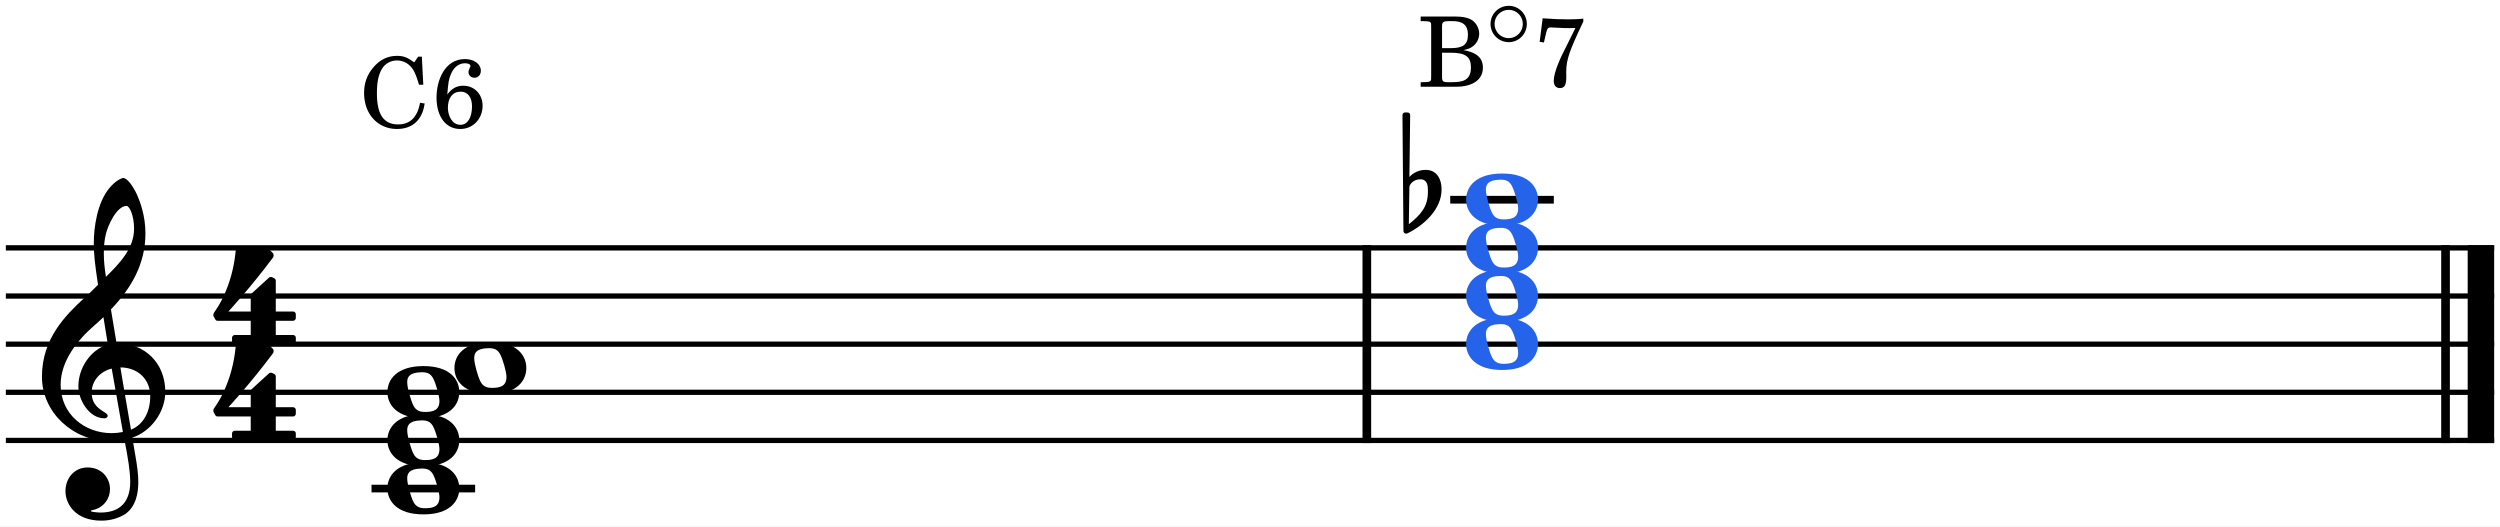
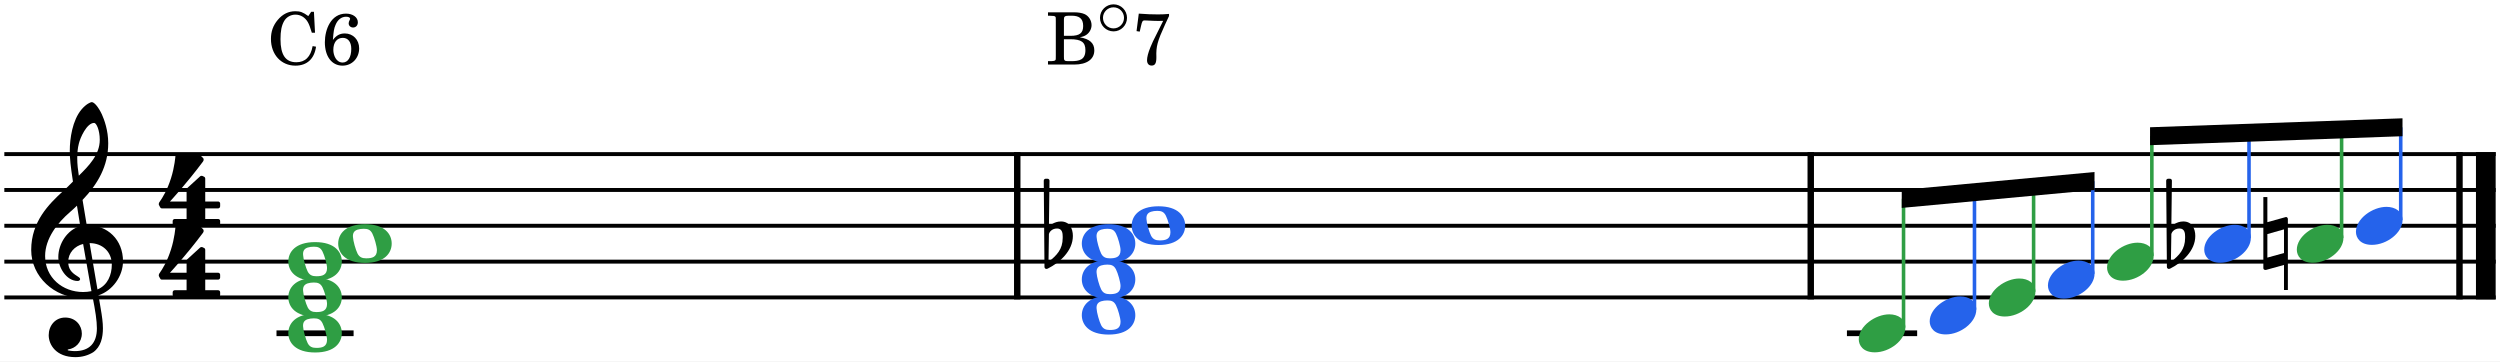
- <svg xmlns="http://www.w3.org/2000/svg" width="90.882mm" height="19.135mm" viewBox="0 0 4293.64 904.031" version="1.2" baseProfile="full">
-   <path class="" fill="#ffffff" fill-rule="evenodd" d="M0,0 L4293.64,0 L4293.64,904.031 L0,904.031 L0,0 " />
-   <polyline class="StaffLines" fill="none" stroke="#000000" stroke-width="9.09" stroke-linejoin="bevel" points="10,425.72 4283.64,425.72" />
-   <polyline class="StaffLines" fill="none" stroke="#000000" stroke-width="9.09" stroke-linejoin="bevel" points="10,508.398 4283.64,508.398" />
-   <polyline class="StaffLines" fill="none" stroke="#000000" stroke-width="9.09" stroke-linejoin="bevel" points="10,591.075 4283.64,591.075" />
-   <polyline class="StaffLines" fill="none" stroke="#000000" stroke-width="9.09" stroke-linejoin="bevel" points="10,673.752 4283.64,673.752" />
-   <polyline class="StaffLines" fill="none" stroke="#000000" stroke-width="9.09" stroke-linejoin="bevel" points="10,756.429 4283.64,756.429" />
-   <polyline class="BarLine" fill="none" stroke="#000000" stroke-width="14.88" stroke-linejoin="bevel" points="2347.49,421.173 2347.49,760.976" />
-   <polyline class="BarLine" fill="none" stroke="#000000" stroke-width="14.88" stroke-linejoin="bevel" points="4200.13,421.173 4200.13,760.976" />
-   <polyline class="BarLine" fill="none" stroke="#000000" stroke-width="45.47" stroke-linejoin="bevel" points="4260.9,421.173 4260.9,760.976" />
-   <path class="Accidental" d="M2452.37,329.803 C2452.37,355.952 2438.8,369.854 2419.6,385.08 L2420.59,320.535 C2421.25,317.556 2426.22,307.957 2439.46,307.957 C2451.37,307.957 2452.37,319.211 2452.37,326.162 L2452.37,329.803 M2448.39,291.738 C2431.84,291.738 2422.25,301.999 2420.59,303.985 L2421.91,197.734 C2421.91,195.086 2419.93,193.1 2417.28,193.1 L2413.31,193.1 C2410.66,193.1 2408.67,195.086 2408.67,197.734 L2410.33,396.665 C2410.33,399.313 2412.32,401.299 2414.96,401.299 C2415.63,401.299 2416.95,400.968 2417.61,400.637 C2446.08,386.404 2475.87,359.262 2475.87,325.169 C2475.87,307.957 2467.92,291.738 2448.39,291.738" />
-   <polyline class="LedgerLine" fill="none" stroke="#000000" stroke-width="13.23" stroke-linejoin="bevel" points="638.059,839.106 815.996,839.106" />
-   <polyline class="LedgerLine" fill="none" stroke="#000000" stroke-width="13.23" stroke-linejoin="bevel" points="2490.7,343.043 2668.63,343.043" />
-   <path class="Note" d="M729.887,872.868 C720.619,872.868 714.33,870.22 710.027,861.945 C705.724,853.67 699.766,832.486 699.435,823.549 C698.773,814.612 702.083,809.316 710.027,806.668 C713.999,805.344 719.295,804.682 724.26,804.682 C733.528,804.682 739.486,806.668 744.12,815.605 C748.754,824.542 754.712,845.726 754.712,854.001 C754.712,870.22 743.458,872.868 729.887,872.868 M727.239,794.09 C681.561,794.09 665.342,817.26 665.342,838.775 C665.342,860.29 681.561,883.46 727.239,883.46 C772.917,883.46 788.805,860.29 788.805,838.775 C788.805,817.26 772.917,794.09 727.239,794.09" />
-   <path class="Note" d="M729.887,790.191 C720.619,790.191 714.33,787.543 710.027,779.268 C705.724,770.993 699.766,749.809 699.435,740.872 C698.773,731.935 702.083,726.639 710.027,723.991 C713.999,722.667 719.295,722.005 724.26,722.005 C733.528,722.005 739.486,723.991 744.12,732.928 C748.754,741.865 754.712,763.049 754.712,771.324 C754.712,787.543 743.458,790.191 729.887,790.191 M727.239,711.413 C681.561,711.413 665.342,734.583 665.342,756.098 C665.342,777.613 681.561,800.783 727.239,800.783 C772.917,800.783 788.805,777.613 788.805,756.098 C788.805,734.583 772.917,711.413 727.239,711.413" />
-   <path class="Note" d="M729.887,707.514 C720.619,707.514 714.33,704.866 710.027,696.591 C705.724,688.316 699.766,667.132 699.435,658.195 C698.773,649.258 702.083,643.962 710.027,641.314 C713.999,639.99 719.295,639.328 724.26,639.328 C733.528,639.328 739.486,641.314 744.12,650.251 C748.754,659.188 754.712,680.372 754.712,688.647 C754.712,704.866 743.458,707.514 729.887,707.514 M727.239,628.736 C681.561,628.736 665.342,651.906 665.342,673.421 C665.342,694.936 681.561,718.106 727.239,718.106 C772.917,718.106 788.805,694.936 788.805,673.421 C788.805,651.906 772.917,628.736 727.239,628.736" />
-   <path class="Note" d="M844.989,666.175 C835.721,666.175 829.432,663.527 825.129,655.252 C820.826,646.977 814.868,625.793 814.537,616.856 C813.875,607.919 817.185,602.623 825.129,599.975 C829.101,598.651 834.397,597.989 839.362,597.989 C848.63,597.989 854.588,599.975 859.222,608.912 C863.856,617.849 869.814,639.033 869.814,647.308 C869.814,663.527 858.56,666.175 844.989,666.175 M842.341,587.397 C796.663,587.397 780.444,610.567 780.444,632.082 C780.444,653.597 796.663,676.767 842.341,676.767 C888.019,676.767 903.907,653.597 903.907,632.082 C903.907,610.567 888.019,587.397 842.341,587.397" />
-   <path class="Note" fill="#2563eb" d="M2582.53,624.837 C2573.26,624.837 2566.97,622.189 2562.67,613.914 C2558.36,605.639 2552.41,584.455 2552.07,575.518 C2551.41,566.581 2554.72,561.285 2562.67,558.637 C2566.64,557.313 2571.93,556.651 2576.9,556.651 C2586.17,556.651 2592.13,558.637 2596.76,567.574 C2601.39,576.511 2607.35,597.695 2607.35,605.97 C2607.35,622.189 2596.1,624.837 2582.53,624.837 M2579.88,546.059 C2534.2,546.059 2517.98,569.229 2517.98,590.744 C2517.98,612.259 2534.2,635.429 2579.88,635.429 C2625.56,635.429 2641.44,612.259 2641.44,590.744 C2641.44,569.229 2625.56,546.059 2579.88,546.059" />
-   <path class="Note" fill="#2563eb" d="M2582.53,542.16 C2573.26,542.16 2566.97,539.512 2562.67,531.237 C2558.36,522.962 2552.41,501.778 2552.07,492.841 C2551.41,483.904 2554.72,478.608 2562.67,475.96 C2566.64,474.636 2571.93,473.974 2576.9,473.974 C2586.17,473.974 2592.13,475.96 2596.76,484.897 C2601.39,493.834 2607.35,515.018 2607.35,523.293 C2607.35,539.512 2596.1,542.16 2582.53,542.16 M2579.88,463.382 C2534.2,463.382 2517.98,486.552 2517.98,508.067 C2517.98,529.582 2534.2,552.752 2579.88,552.752 C2625.56,552.752 2641.44,529.582 2641.44,508.067 C2641.44,486.552 2625.56,463.382 2579.88,463.382" />
-   <path class="Note" fill="#2563eb" d="M2582.53,459.482 C2573.26,459.482 2566.97,456.834 2562.67,448.559 C2558.36,440.284 2552.41,419.1 2552.07,410.163 C2551.41,401.226 2554.72,395.93 2562.67,393.282 C2566.64,391.958 2571.93,391.296 2576.9,391.296 C2586.17,391.296 2592.13,393.282 2596.76,402.219 C2601.39,411.156 2607.35,432.34 2607.35,440.615 C2607.35,456.834 2596.1,459.482 2582.53,459.482 M2579.88,380.704 C2534.2,380.704 2517.98,403.874 2517.98,425.389 C2517.98,446.904 2534.2,470.074 2579.88,470.074 C2625.56,470.074 2641.44,446.904 2641.44,425.389 C2641.44,403.874 2625.56,380.704 2579.88,380.704" />
-   <path class="Note" fill="#2563eb" d="M2582.53,376.805 C2573.26,376.805 2566.97,374.157 2562.67,365.882 C2558.36,357.607 2552.41,336.423 2552.07,327.486 C2551.41,318.549 2554.72,313.253 2562.67,310.605 C2566.64,309.281 2571.93,308.619 2576.9,308.619 C2586.17,308.619 2592.13,310.605 2596.76,319.542 C2601.39,328.479 2607.35,349.663 2607.35,357.938 C2607.35,374.157 2596.1,376.805 2582.53,376.805 M2579.88,298.027 C2534.2,298.027 2517.98,321.197 2517.98,342.712 C2517.98,364.227 2534.2,387.397 2579.88,387.397 C2625.56,387.397 2641.44,364.227 2641.44,342.712 C2641.44,321.197 2625.56,298.027 2579.88,298.027" />
-   <path class="Clef" d="M211.028,741.938 C204.408,743.262 198.119,743.924 191.83,743.924 C144.497,743.924 104.115,710.824 104.115,660.843 C104.115,620.461 132.581,584.382 161.709,559.226 C167.336,554.261 172.632,549.627 177.597,544.662 C180.576,562.536 182.893,578.093 185.21,591.664 C155.089,600.601 134.567,632.377 134.567,663.491 C134.567,686.661 152.772,718.437 179.252,718.437 C181.9,718.437 184.879,717.113 184.879,714.134 C184.879,711.155 181.569,709.5 177.597,706.852 C164.688,698.908 157.406,690.302 157.406,674.083 C157.406,653.892 172.301,637.673 191.83,633.039 L211.028,741.938 M181.9,401.67 C184.879,388.43 200.105,353.675 217.317,353.675 C222.282,353.675 230.226,369.894 230.226,392.733 C230.226,427.157 204.739,452.975 181.9,475.483 C179.914,462.243 178.259,449.334 178.259,435.432 C178.259,423.185 179.252,411.931 181.9,401.67 M258.03,680.703 C258.03,704.204 248.431,728.367 224.93,737.966 C217.979,698.246 209.042,645.617 206.725,631.053 C236.515,631.053 258.03,651.244 258.03,680.703 M112.39,843.555 C112.39,865.401 129.271,894.198 173.956,894.198 C189.513,894.198 203.084,890.226 215,882.944 C232.874,870.366 237.508,848.52 237.508,827.667 C237.508,814.758 235.522,799.863 232.212,780.996 C231.219,774.376 229.233,764.446 227.247,751.537 C259.685,740.945 283.848,707.183 283.848,673.09 C283.848,623.109 248.431,589.347 200.105,589.347 C196.795,569.487 193.485,549.958 190.506,531.422 C225.592,494.681 249.755,453.306 249.755,400.677 C249.755,370.556 240.487,346.062 235.191,334.146 C227.247,317.265 217.648,305.68 211.69,305.68 C209.373,305.68 199.112,309.652 188.189,322.561 C167.005,347.717 161.047,390.085 161.047,417.889 C161.047,435.763 162.702,451.982 168.329,489.054 C167.998,489.385 150.786,506.928 143.835,512.555 C113.714,540.69 72.008,580.741 72.008,646.941 C72.008,708.838 125.961,757.495 187.527,757.495 C197.126,757.495 206.063,756.502 213.676,755.178 C219.965,786.954 223.606,810.124 223.606,827.667 C223.606,862.091 206.063,880.296 172.632,880.296 C164.688,880.296 157.737,878.641 157.075,878.641 C156.744,878.31 156.082,877.979 156.082,877.648 C156.082,876.986 156.744,876.655 157.737,876.324 C173.294,874.007 188.851,860.767 188.851,839.583 C188.851,821.709 175.28,802.842 150.455,802.842 C127.285,802.842 112.39,821.709 112.39,843.555" />
-   <path class="TimeSig" d="M430.583,550.92 L430.583,575.414 L403.11,575.414 C400.793,575.414 398.476,577.4 398.476,580.048 L398.476,586.337 C398.476,588.985 400.793,590.971 403.11,590.971 L503.403,590.971 C506.051,590.971 508.037,588.985 508.037,586.337 L508.037,580.048 C508.037,577.4 506.051,575.414 503.403,575.414 L473.613,575.414 L473.613,550.92 L503.403,550.92 C506.051,550.92 508.037,548.603 508.037,545.955 L508.037,539.666 C508.037,537.349 506.051,535.032 503.403,535.032 L473.613,535.032 L473.613,482.403 C473.613,480.417 472.62,478.762 471.296,478.1 L467.324,476.114 C466.662,475.783 466.331,475.783 465.669,475.783 C464.345,475.783 463.021,475.783 462.028,476.776 L431.907,504.249 C430.914,505.242 430.583,506.566 430.583,507.89 L430.583,535.032 L392.187,535.032 C392.187,535.032 429.259,495.312 468.317,443.014 C469.641,441.359 469.972,439.704 469.972,438.38 C469.972,436.725 469.31,435.401 468.979,435.07 L461.697,427.788 C460.704,427.126 459.711,426.464 458.387,426.464 C456.401,426.464 411.716,426.464 409.068,426.464 C406.751,426.464 405.096,428.45 404.765,430.436 C404.765,430.436 403.11,454.93 394.504,481.741 C385.898,508.552 375.968,525.102 367.362,537.349 C367.362,537.349 366.369,539.004 366.369,540.99 C366.369,541.652 366.369,542.314 366.7,542.976 C367.693,545.293 370.01,548.934 370.01,548.934 C370.01,548.934 370.672,550.92 373.651,550.92 L430.583,550.92 " />
-   <path class="TimeSig" d="M430.583,715.303 L430.583,739.797 L403.11,739.797 C400.793,739.797 398.476,741.783 398.476,744.431 L398.476,750.72 C398.476,753.368 400.793,755.354 403.11,755.354 L503.403,755.354 C506.051,755.354 508.037,753.368 508.037,750.72 L508.037,744.431 C508.037,741.783 506.051,739.797 503.403,739.797 L473.613,739.797 L473.613,715.303 L503.403,715.303 C506.051,715.303 508.037,712.986 508.037,710.338 L508.037,704.049 C508.037,701.732 506.051,699.415 503.403,699.415 L473.613,699.415 L473.613,646.786 C473.613,644.8 472.62,643.145 471.296,642.483 L467.324,640.497 C466.662,640.166 466.331,640.166 465.669,640.166 C464.345,640.166 463.021,640.166 462.028,641.159 L431.907,668.632 C430.914,669.625 430.583,670.949 430.583,672.273 L430.583,699.415 L392.187,699.415 C392.187,699.415 429.259,659.695 468.317,607.397 C469.641,605.742 469.972,604.087 469.972,602.763 C469.972,601.108 469.31,599.784 468.979,599.453 L461.697,592.171 C460.704,591.509 459.711,590.847 458.387,590.847 C456.401,590.847 411.716,590.847 409.068,590.847 C406.751,590.847 405.096,592.833 404.765,594.819 C404.765,594.819 403.11,619.313 394.504,646.124 C385.898,672.935 375.968,689.485 367.362,701.732 C367.362,701.732 366.369,703.387 366.369,705.373 C366.369,706.035 366.369,706.697 366.7,707.359 C367.693,709.676 370.01,713.317 370.01,713.317 C370.01,713.317 370.672,715.303 373.651,715.303 L430.583,715.303 " />
-   <path class="Harmony" d="M724.459,97.285 L718.113,97.285 L711.433,107.138 C699.242,98.287 693.063,95.949 681.54,95.949 C665.675,95.949 652.148,102.629 640.959,115.989 C630.271,128.681 625.261,142.709 625.261,159.91 C625.261,195.982 648.808,221.533 681.707,221.533 C708.427,221.533 725.461,205.835 729.302,177.779 L721.453,176.443 C716.944,201.326 704.252,213.684 683.711,213.684 C658.995,213.684 647.305,196.65 647.305,160.578 C647.305,141.54 649.81,129.015 655.488,118.995 C660.665,109.643 670.852,103.798 681.707,103.798 C693.397,103.798 703.751,109.977 710.097,120.665 C713.27,126.176 715.608,132.355 719.616,145.548 L726.964,145.548 L724.459,97.285 " />
-   <path class="Harmony" d="M768.203,162.248 C769.873,141.373 770.708,135.862 774.382,127.345 C779.225,115.488 788.076,108.641 798.597,108.641 C804.442,108.641 807.949,110.478 807.949,113.484 C807.949,114.152 807.782,114.653 807.114,115.822 C805.444,118.995 804.609,121.5 804.609,123.838 C804.609,129.349 808.951,133.524 814.796,133.524 C821.309,133.524 825.818,128.514 825.818,121.5 C825.818,109.977 814.295,101.46 798.43,101.46 C763.694,101.46 749.666,138.033 749.666,167.592 C749.666,200.324 765.698,221.533 790.414,221.533 C812.792,221.533 828.824,203.664 828.824,181.62 C828.824,161.914 814.796,147.218 795.758,147.218 C784.402,147.218 776.052,151.727 768.203,162.248 M791.082,157.405 C803.273,157.405 810.621,166.924 810.621,182.789 C810.621,202.161 802.939,214.352 790.748,214.352 C775.885,214.352 769.205,197.819 769.205,185.127 C769.205,167.926 777.555,157.405 791.082,157.405" />
-   <path class="Harmony" d="M2439.94,28.41 L2439.94,36.259 L2442.95,36.259 C2452.47,36.426 2455.64,36.927 2456.98,38.597 C2457.98,40.1 2457.98,40.434 2457.98,48.951 L2457.98,128.443 C2457.98,136.96 2457.98,137.294 2456.98,138.797 C2455.64,140.467 2452.47,141.135 2442.95,141.135 L2439.94,141.135 L2439.94,148.984 L2500.56,148.984 C2529.45,148.984 2546.82,136.793 2546.82,116.252 C2546.82,99.552 2536.3,90.033 2513.42,86.025 C2521.44,84.355 2525.11,82.852 2529.45,79.679 C2536.3,74.502 2540.48,66.319 2540.48,57.969 C2540.48,47.114 2533.8,36.593 2524.11,32.418 C2518.1,29.746 2509.75,28.41 2499.9,28.41 L2439.94,28.41 M2476.68,82.685 L2476.68,44.609 C2476.68,38.096 2478.85,36.426 2487.7,36.259 L2494.38,36.259 C2510.75,36.259 2521.1,41.603 2521.1,59.806 C2521.1,76.339 2513.09,82.685 2491.55,82.685 L2476.68,82.685 M2476.68,90.534 L2491.38,90.534 C2516.93,90.534 2526.28,97.381 2526.28,115.751 C2526.28,138.129 2512.25,141.135 2493.38,141.135 L2486.37,141.135 C2478.02,141.135 2476.35,139.465 2476.68,130.614 L2476.68,90.534 " />
-   <path class="Harmony" d="M2591.23,10.001 C2573.88,10.001 2559.94,23.862 2559.94,41.126 C2559.94,58.39 2573.88,72.417 2591.23,72.417 C2608.41,72.417 2622.27,58.39 2622.27,41.126 C2622.27,23.862 2608.41,10.001 2591.23,10.001 M2591.15,65.528 C2577.7,65.528 2566.83,54.572 2566.83,41.126 C2566.83,27.68 2577.7,16.89 2591.15,16.89 C2604.59,16.89 2615.38,27.68 2615.38,41.126 C2615.38,54.572 2604.59,65.528 2591.15,65.528" />
-   <path class="Harmony" d="M2644.29,71.83 L2651.63,72.999 L2654.64,59.806 C2657.14,48.784 2658.31,47.114 2663.16,47.114 C2663.99,47.114 2665.33,47.114 2666.83,47.281 C2687.37,48.283 2687.37,48.283 2695.05,48.283 C2697.22,48.283 2701.07,48.283 2705.74,48.116 L2694.39,70.995 C2682.03,95.544 2680.52,98.55 2676.35,108.904 C2671.17,121.429 2668.5,131.95 2668.5,138.964 C2668.5,146.646 2672.51,151.322 2679.02,151.322 C2687.04,151.322 2690.21,145.978 2690.04,131.449 C2689.21,107.401 2692.21,95.711 2710.08,56.633 C2713.09,50.12 2716.26,43.44 2719.27,36.927 L2719.27,32.084 C2709.25,32.919 2703.9,33.253 2693.55,33.253 C2679.02,33.253 2667.5,32.752 2649.46,31.416 L2644.29,71.83 " />
+ <svg xmlns="http://www.w3.org/2000/svg" width="122.115mm" height="17.653mm" viewBox="0 0 5769.22 833.988" version="1.2" baseProfile="full">
+   <path class="" fill="#ffffff" fill-rule="evenodd" d="M0,0 L5769.22,0 L5769.22,833.988 L0,833.988 L0,0 " />
+   <polyline class="StaffLines" fill="none" stroke="#000000" stroke-width="9.09" stroke-linejoin="bevel" points="10,355.677 5759.22,355.677" />
+   <polyline class="StaffLines" fill="none" stroke="#000000" stroke-width="9.09" stroke-linejoin="bevel" points="10,438.354 5759.22,438.354" />
+   <polyline class="StaffLines" fill="none" stroke="#000000" stroke-width="9.09" stroke-linejoin="bevel" points="10,521.032 5759.22,521.032" />
+   <polyline class="StaffLines" fill="none" stroke="#000000" stroke-width="9.09" stroke-linejoin="bevel" points="10,603.709 5759.22,603.709" />
+   <polyline class="StaffLines" fill="none" stroke="#000000" stroke-width="9.09" stroke-linejoin="bevel" points="10,686.386 5759.22,686.386" />
+   <polyline class="BarLine" fill="none" stroke="#000000" stroke-width="14.88" stroke-linejoin="bevel" points="2347.49,351.13 2347.49,690.933" />
+   <polyline class="BarLine" fill="none" stroke="#000000" stroke-width="14.88" stroke-linejoin="bevel" points="5675.71,351.13 5675.71,690.933" />
+   <polyline class="BarLine" fill="none" stroke="#000000" stroke-width="45.47" stroke-linejoin="bevel" points="5736.48,351.13 5736.48,690.933" />
+   <polyline class="BarLine" fill="none" stroke="#000000" stroke-width="14.88" stroke-linejoin="bevel" points="4178.64,351.13 4178.64,690.933" />
+   <path class="Accidental" d="M5232.37,594.477 L5232.37,540.193 L5270.77,529.27 L5270.77,583.885 L5232.37,594.477 M5278.05,501.797 C5277.39,501.135 5276.39,500.804 5275.4,500.804 C5275.07,500.804 5274.41,501.135 5274.08,501.135 L5232.37,512.72 L5232.37,454.795 L5223.1,454.795 L5223.1,618.64 C5223.1,621.288 5225.09,622.943 5227.74,622.943 L5229.06,622.943 L5270.77,611.358 L5270.77,669.283 L5279.7,669.283 L5279.7,505.438 C5279.7,504.114 5279.04,502.459 5278.05,501.797" />
+   <path class="Accidental" d="M5042.55,549.13 C5042.55,575.279 5028.98,589.181 5009.78,604.407 L5010.78,539.862 C5011.44,536.883 5016.4,527.284 5029.64,527.284 C5041.56,527.284 5042.55,538.538 5042.55,545.489 L5042.55,549.13 M5038.58,511.065 C5022.03,511.065 5012.43,521.326 5010.78,523.312 L5012.1,417.061 C5012.1,414.413 5010.11,412.427 5007.47,412.427 L5003.49,412.427 C5000.85,412.427 4998.86,414.413 4998.86,417.061 L5000.52,615.992 C5000.52,618.64 5002.5,620.626 5005.15,620.626 C5005.81,620.626 5007.14,620.295 5007.8,619.964 C5036.26,605.731 5066.05,578.589 5066.05,544.496 C5066.05,527.284 5058.11,511.065 5038.58,511.065" />
+   <path class="Accidental" d="M2452.37,549.13 C2452.37,575.279 2438.8,589.181 2419.6,604.407 L2420.59,539.862 C2421.25,536.883 2426.22,527.284 2439.46,527.284 C2451.37,527.284 2452.37,538.538 2452.37,545.489 L2452.37,549.13 M2448.39,511.065 C2431.84,511.065 2422.25,521.326 2420.59,523.312 L2421.91,417.061 C2421.91,414.413 2419.93,412.427 2417.28,412.427 L2413.31,412.427 C2410.66,412.427 2408.67,414.413 2408.67,417.061 L2410.33,615.992 C2410.33,618.64 2412.32,620.626 2414.96,620.626 C2415.63,620.626 2416.95,620.295 2417.61,619.964 C2446.08,605.731 2475.87,578.589 2475.87,544.496 C2475.87,527.284 2467.92,511.065 2448.39,511.065" />
+   <polyline class="LedgerLine" fill="none" stroke="#000000" stroke-width="13.23" stroke-linejoin="bevel" points="4262.14,769.063 4424.2,769.063" />
+   <polyline class="LedgerLine" fill="none" stroke="#000000" stroke-width="13.23" stroke-linejoin="bevel" points="638.059,769.063 815.996,769.063" />
+   <polyline class="Stem" fill="none" stroke="#2f9e44" stroke-width="8.27" stroke-linejoin="bevel" points="4392.77,755.835 4392.77,458.64" />
+   <polyline class="Stem" fill="none" stroke="#2563eb" stroke-width="8.27" stroke-linejoin="bevel" points="4556.48,714.496 4556.48,443.426" />
+   <polyline class="Stem" fill="none" stroke="#2f9e44" stroke-width="8.27" stroke-linejoin="bevel" points="5403.68,549.142 5403.68,298.656" />
+   <polyline class="Stem" fill="none" stroke="#2563eb" stroke-width="8.27" stroke-linejoin="bevel" points="5190.02,549.142 5190.02,306.236" />
+   <polyline class="Stem" fill="none" stroke="#2f9e44" stroke-width="8.27" stroke-linejoin="bevel" points="4965.78,590.48 4965.78,314.192" />
+   <polyline class="Stem" fill="none" stroke="#2563eb" stroke-width="8.27" stroke-linejoin="bevel" points="4829.35,631.819 4829.35,418.069" />
+   <polyline class="Stem" fill="none" stroke="#2f9e44" stroke-width="8.27" stroke-linejoin="bevel" points="4692.92,673.158 4692.92,430.748" />
+   <polyline class="Stem" fill="none" stroke="#2563eb" stroke-width="8.27" stroke-linejoin="bevel" points="5540.11,507.803 5540.11,293.816" />
+   <path class="Note" fill="#2563eb" d="M4453.14,741.627 C4453.14,755.86 4463.4,771.748 4490.21,771.748 C4524.63,771.748 4560.71,743.613 4560.71,714.485 C4560.71,694.956 4544.16,684.033 4523.64,684.033 C4491.53,684.033 4453.14,711.175 4453.14,741.627" />
+   <path class="Note" fill="#2f9e44" d="M729.887,720.148 C720.619,720.148 714.33,717.5 710.027,709.225 C705.724,700.95 699.766,679.766 699.435,670.829 C698.773,661.892 702.083,656.596 710.027,653.948 C713.999,652.624 719.295,651.962 724.26,651.962 C733.528,651.962 739.486,653.948 744.12,662.885 C748.754,671.822 754.712,693.006 754.712,701.281 C754.712,717.5 743.458,720.148 729.887,720.148 M727.239,641.37 C681.561,641.37 665.342,664.54 665.342,686.055 C665.342,707.57 681.561,730.74 727.239,730.74 C772.917,730.74 788.805,707.57 788.805,686.055 C788.805,664.54 772.917,641.37 727.239,641.37" />
+   <path class="Note" fill="#2f9e44" d="M729.887,802.825 C720.619,802.825 714.33,800.177 710.027,791.902 C705.724,783.627 699.766,762.443 699.435,753.506 C698.773,744.569 702.083,739.273 710.027,736.625 C713.999,735.301 719.295,734.639 724.26,734.639 C733.528,734.639 739.486,736.625 744.12,745.562 C748.754,754.499 754.712,775.683 754.712,783.958 C754.712,800.177 743.458,802.825 729.887,802.825 M727.239,724.047 C681.561,724.047 665.342,747.217 665.342,768.732 C665.342,790.247 681.561,813.417 727.239,813.417 C772.917,813.417 788.805,790.247 788.805,768.732 C788.805,747.217 772.917,724.047 727.239,724.047" />
+   <path class="Note" fill="#2f9e44" d="M4289.42,782.965 C4289.42,797.198 4299.68,813.086 4326.5,813.086 C4360.92,813.086 4397,784.951 4397,755.823 C4397,736.294 4380.45,725.371 4359.93,725.371 C4327.82,725.371 4289.42,752.513 4289.42,782.965" />
+   <path class="Note" fill="#2f9e44" d="M729.887,637.471 C720.619,637.471 714.33,634.823 710.027,626.548 C705.724,618.273 699.766,597.089 699.435,588.152 C698.773,579.215 702.083,573.919 710.027,571.271 C713.999,569.947 719.295,569.285 724.26,569.285 C733.528,569.285 739.486,571.271 744.12,580.208 C748.754,589.145 754.712,610.329 754.712,618.604 C754.712,634.823 743.458,637.471 729.887,637.471 M727.239,558.693 C681.561,558.693 665.342,581.863 665.342,603.378 C665.342,624.893 681.561,648.063 727.239,648.063 C772.917,648.063 788.805,624.893 788.805,603.378 C788.805,581.863 772.917,558.693 727.239,558.693" />
+   <path class="Note" fill="#2563eb" d="M5436.76,534.934 C5436.76,549.167 5447.02,565.055 5473.83,565.055 C5508.26,565.055 5544.34,536.92 5544.34,507.792 C5544.34,488.263 5527.79,477.34 5507.26,477.34 C5475.16,477.34 5436.76,504.482 5436.76,534.934" />
+   <path class="Note" fill="#2563eb" d="M2676.13,554.794 C2666.86,554.794 2660.58,552.146 2656.27,543.871 C2651.97,535.596 2646.01,514.412 2645.68,505.475 C2645.02,496.538 2648.33,491.242 2656.27,488.594 C2660.24,487.27 2665.54,486.608 2670.51,486.608 C2679.77,486.608 2685.73,488.594 2690.37,497.531 C2695,506.468 2700.96,527.652 2700.96,535.927 C2700.96,552.146 2689.7,554.794 2676.13,554.794 M2673.48,476.016 C2627.81,476.016 2611.59,499.186 2611.59,520.701 C2611.59,542.216 2627.81,565.386 2673.48,565.386 C2719.16,565.386 2735.05,542.216 2735.05,520.701 C2735.05,499.186 2719.16,476.016 2673.48,476.016" />
+   <path class="Note" fill="#2f9e44" d="M4589.57,700.288 C4589.57,714.521 4599.83,730.409 4626.64,730.409 C4661.06,730.409 4697.14,702.274 4697.14,673.146 C4697.14,653.617 4680.59,642.694 4660.07,642.694 C4627.96,642.694 4589.57,669.836 4589.57,700.288" />
+   <path class="Note" fill="#2f9e44" d="M844.989,596.132 C835.721,596.132 829.432,593.484 825.129,585.209 C820.826,576.934 814.868,555.75 814.537,546.813 C813.875,537.876 817.185,532.58 825.129,529.932 C829.101,528.608 834.397,527.946 839.362,527.946 C848.63,527.946 854.588,529.932 859.222,538.869 C863.856,547.806 869.814,568.99 869.814,577.265 C869.814,593.484 858.56,596.132 844.989,596.132 M842.341,517.354 C796.663,517.354 780.444,540.524 780.444,562.039 C780.444,583.554 796.663,606.724 842.341,606.724 C888.019,606.724 903.907,583.554 903.907,562.039 C903.907,540.524 888.019,517.354 842.341,517.354" />
+   <path class="Note" fill="#2563eb" d="M4726,658.949 C4726,673.182 4736.26,689.07 4763.07,689.07 C4797.5,689.07 4833.57,660.935 4833.57,631.807 C4833.57,612.278 4817.02,601.355 4796.5,601.355 C4764.4,601.355 4726,628.497 4726,658.949" />
+   <path class="Note" fill="#2563eb" d="M2561.03,596.132 C2551.76,596.132 2545.47,593.484 2541.17,585.209 C2536.87,576.934 2530.91,555.75 2530.58,546.813 C2529.92,537.876 2533.23,532.58 2541.17,529.932 C2545.14,528.608 2550.44,527.946 2555.4,527.946 C2564.67,527.946 2570.63,529.932 2575.26,538.869 C2579.9,547.806 2585.86,568.99 2585.86,577.265 C2585.86,593.484 2574.6,596.132 2561.03,596.132 M2558.38,517.354 C2512.7,517.354 2496.49,540.524 2496.49,562.039 C2496.49,583.554 2512.7,606.724 2558.38,606.724 C2604.06,606.724 2619.95,583.554 2619.95,562.039 C2619.95,540.524 2604.06,517.354 2558.38,517.354" />
+   <path class="Note" fill="#2f9e44" d="M4862.43,617.611 C4862.43,631.844 4872.69,647.732 4899.5,647.732 C4933.93,647.732 4970.01,619.597 4970.01,590.469 C4970.01,570.94 4953.46,560.017 4932.93,560.017 C4900.83,560.017 4862.43,587.159 4862.43,617.611" />
+   <path class="Note" fill="#2563eb" d="M2561.03,678.809 C2551.76,678.809 2545.47,676.161 2541.17,667.886 C2536.87,659.611 2530.91,638.427 2530.58,629.49 C2529.92,620.553 2533.23,615.257 2541.17,612.609 C2545.14,611.285 2550.44,610.623 2555.4,610.623 C2564.67,610.623 2570.63,612.609 2575.26,621.546 C2579.9,630.483 2585.86,651.667 2585.86,659.942 C2585.86,676.161 2574.6,678.809 2561.03,678.809 M2558.38,600.031 C2512.7,600.031 2496.49,623.201 2496.49,644.716 C2496.49,666.231 2512.7,689.401 2558.38,689.401 C2604.06,689.401 2619.95,666.231 2619.95,644.716 C2619.95,623.201 2604.06,600.031 2558.38,600.031" />
+   <path class="Note" fill="#2563eb" d="M5086.67,576.272 C5086.67,590.505 5096.93,606.393 5123.74,606.393 C5158.17,606.393 5194.25,578.258 5194.25,549.13 C5194.25,529.601 5177.7,518.678 5157.18,518.678 C5125.07,518.678 5086.67,545.82 5086.67,576.272" />
+   <path class="Note" fill="#2563eb" d="M2561.03,761.487 C2551.76,761.487 2545.47,758.839 2541.17,750.564 C2536.87,742.289 2530.91,721.105 2530.58,712.168 C2529.92,703.231 2533.23,697.935 2541.17,695.287 C2545.14,693.963 2550.44,693.301 2555.4,693.301 C2564.67,693.301 2570.63,695.287 2575.26,704.224 C2579.9,713.161 2585.86,734.345 2585.86,742.62 C2585.86,758.839 2574.6,761.487 2561.03,761.487 M2558.38,682.709 C2512.7,682.709 2496.49,705.879 2496.49,727.394 C2496.49,748.909 2512.7,772.079 2558.38,772.079 C2604.06,772.079 2619.95,748.909 2619.95,727.394 C2619.95,705.879 2604.06,682.709 2558.38,682.709" />
+   <path class="Note" fill="#2f9e44" d="M5300.33,576.272 C5300.33,590.505 5310.59,606.393 5337.4,606.393 C5371.83,606.393 5407.91,578.258 5407.91,549.13 C5407.91,529.601 5391.36,518.678 5370.83,518.678 C5338.73,518.678 5300.33,545.82 5300.33,576.272" />
+   <path class="Clef" d="M211.028,671.895 C204.408,673.219 198.119,673.881 191.83,673.881 C144.497,673.881 104.115,640.781 104.115,590.8 C104.115,550.418 132.581,514.339 161.709,489.183 C167.336,484.218 172.632,479.584 177.597,474.619 C180.576,492.493 182.893,508.05 185.21,521.621 C155.089,530.558 134.567,562.334 134.567,593.448 C134.567,616.618 152.772,648.394 179.252,648.394 C181.9,648.394 184.879,647.07 184.879,644.091 C184.879,641.112 181.569,639.457 177.597,636.809 C164.688,628.865 157.406,620.259 157.406,604.04 C157.406,583.849 172.301,567.63 191.83,562.996 L211.028,671.895 M181.9,331.627 C184.879,318.387 200.105,283.632 217.317,283.632 C222.282,283.632 230.226,299.851 230.226,322.69 C230.226,357.114 204.739,382.932 181.9,405.44 C179.914,392.2 178.259,379.291 178.259,365.389 C178.259,353.142 179.252,341.888 181.9,331.627 M258.03,610.66 C258.03,634.161 248.431,658.324 224.93,667.923 C217.979,628.203 209.042,575.574 206.725,561.01 C236.515,561.01 258.03,581.201 258.03,610.66 M112.39,773.512 C112.39,795.358 129.271,824.155 173.956,824.155 C189.513,824.155 203.084,820.183 215,812.901 C232.874,800.323 237.508,778.477 237.508,757.624 C237.508,744.715 235.522,729.82 232.212,710.953 C231.219,704.333 229.233,694.403 227.247,681.494 C259.685,670.902 283.848,637.14 283.848,603.047 C283.848,553.066 248.431,519.304 200.105,519.304 C196.795,499.444 193.485,479.915 190.506,461.379 C225.592,424.638 249.755,383.263 249.755,330.634 C249.755,300.513 240.487,276.019 235.191,264.103 C227.247,247.222 217.648,235.637 211.69,235.637 C209.373,235.637 199.112,239.609 188.189,252.518 C167.005,277.674 161.047,320.042 161.047,347.846 C161.047,365.72 162.702,381.939 168.329,419.011 C167.998,419.342 150.786,436.885 143.835,442.512 C113.714,470.647 72.008,510.698 72.008,576.898 C72.008,638.795 125.961,687.452 187.527,687.452 C197.126,687.452 206.063,686.459 213.676,685.135 C219.965,716.911 223.606,740.081 223.606,757.624 C223.606,792.048 206.063,810.253 172.632,810.253 C164.688,810.253 157.737,808.598 157.075,808.598 C156.744,808.267 156.082,807.936 156.082,807.605 C156.082,806.943 156.744,806.612 157.737,806.281 C173.294,803.964 188.851,790.724 188.851,769.54 C188.851,751.666 175.28,732.799 150.455,732.799 C127.285,732.799 112.39,751.666 112.39,773.512" />
+   <path class="TimeSig" d="M430.583,480.877 L430.583,505.371 L403.11,505.371 C400.793,505.371 398.476,507.357 398.476,510.005 L398.476,516.294 C398.476,518.942 400.793,520.928 403.11,520.928 L503.403,520.928 C506.051,520.928 508.037,518.942 508.037,516.294 L508.037,510.005 C508.037,507.357 506.051,505.371 503.403,505.371 L473.613,505.371 L473.613,480.877 L503.403,480.877 C506.051,480.877 508.037,478.56 508.037,475.912 L508.037,469.623 C508.037,467.306 506.051,464.989 503.403,464.989 L473.613,464.989 L473.613,412.36 C473.613,410.374 472.62,408.719 471.296,408.057 L467.324,406.071 C466.662,405.74 466.331,405.74 465.669,405.74 C464.345,405.74 463.021,405.74 462.028,406.733 L431.907,434.206 C430.914,435.199 430.583,436.523 430.583,437.847 L430.583,464.989 L392.187,464.989 C392.187,464.989 429.259,425.269 468.317,372.971 C469.641,371.316 469.972,369.661 469.972,368.337 C469.972,366.682 469.31,365.358 468.979,365.027 L461.697,357.745 C460.704,357.083 459.711,356.421 458.387,356.421 C456.401,356.421 411.716,356.421 409.068,356.421 C406.751,356.421 405.096,358.407 404.765,360.393 C404.765,360.393 403.11,384.887 394.504,411.698 C385.898,438.509 375.968,455.059 367.362,467.306 C367.362,467.306 366.369,468.961 366.369,470.947 C366.369,471.609 366.369,472.271 366.7,472.933 C367.693,475.25 370.01,478.891 370.01,478.891 C370.01,478.891 370.672,480.877 373.651,480.877 L430.583,480.877 " />
+   <path class="TimeSig" d="M430.583,645.26 L430.583,669.754 L403.11,669.754 C400.793,669.754 398.476,671.74 398.476,674.388 L398.476,680.677 C398.476,683.325 400.793,685.311 403.11,685.311 L503.403,685.311 C506.051,685.311 508.037,683.325 508.037,680.677 L508.037,674.388 C508.037,671.74 506.051,669.754 503.403,669.754 L473.613,669.754 L473.613,645.26 L503.403,645.26 C506.051,645.26 508.037,642.943 508.037,640.295 L508.037,634.006 C508.037,631.689 506.051,629.372 503.403,629.372 L473.613,629.372 L473.613,576.743 C473.613,574.757 472.62,573.102 471.296,572.44 L467.324,570.454 C466.662,570.123 466.331,570.123 465.669,570.123 C464.345,570.123 463.021,570.123 462.028,571.116 L431.907,598.589 C430.914,599.582 430.583,600.906 430.583,602.23 L430.583,629.372 L392.187,629.372 C392.187,629.372 429.259,589.652 468.317,537.354 C469.641,535.699 469.972,534.044 469.972,532.72 C469.972,531.065 469.31,529.741 468.979,529.41 L461.697,522.128 C460.704,521.466 459.711,520.804 458.387,520.804 C456.401,520.804 411.716,520.804 409.068,520.804 C406.751,520.804 405.096,522.79 404.765,524.776 C404.765,524.776 403.11,549.27 394.504,576.081 C385.898,602.892 375.968,619.442 367.362,631.689 C367.362,631.689 366.369,633.344 366.369,635.33 C366.369,635.992 366.369,636.654 366.7,637.316 C367.693,639.633 370.01,643.274 370.01,643.274 C370.01,643.274 370.672,645.26 373.651,645.26 L430.583,645.26 " />
+   <path class="Beam" fill-rule="evenodd" d="M4388.64,438.265 L4833.48,396.927 L4833.48,438.444 L4388.64,479.782 L4388.64,438.265 " />
+   <path class="Beam" fill-rule="evenodd" d="M4961.64,293.656 L5544.24,272.987 L5544.24,314.352 L4961.64,335.021 L4961.64,293.656 " />
+   <path class="Harmony" d="M724.459,27.241 L718.113,27.241 L711.433,37.094 C699.242,28.243 693.063,25.905 681.54,25.905 C665.675,25.905 652.148,32.585 640.959,45.945 C630.271,58.637 625.261,72.665 625.261,89.866 C625.261,125.938 648.808,151.489 681.707,151.489 C708.427,151.489 725.461,135.791 729.302,107.735 L721.453,106.399 C716.944,131.282 704.252,143.64 683.711,143.64 C658.995,143.64 647.305,126.606 647.305,90.534 C647.305,71.496 649.81,58.971 655.488,48.951 C660.665,39.599 670.852,33.754 681.707,33.754 C693.397,33.754 703.751,39.933 710.097,50.621 C713.27,56.132 715.608,62.311 719.616,75.504 L726.964,75.504 L724.459,27.241 " />
+   <path class="Harmony" d="M768.203,92.204 C769.873,71.329 770.708,65.818 774.382,57.301 C779.225,45.444 788.076,38.597 798.597,38.597 C804.442,38.597 807.949,40.434 807.949,43.44 C807.949,44.108 807.782,44.609 807.114,45.778 C805.444,48.951 804.609,51.456 804.609,53.794 C804.609,59.305 808.951,63.48 814.796,63.48 C821.309,63.48 825.818,58.47 825.818,51.456 C825.818,39.933 814.295,31.416 798.43,31.416 C763.694,31.416 749.666,67.989 749.666,97.548 C749.666,130.28 765.698,151.489 790.414,151.489 C812.792,151.489 828.824,133.62 828.824,111.576 C828.824,91.87 814.796,77.174 795.758,77.174 C784.402,77.174 776.052,81.683 768.203,92.204 M791.082,87.361 C803.273,87.361 810.621,96.88 810.621,112.745 C810.621,132.117 802.939,144.308 790.748,144.308 C775.885,144.308 769.205,127.775 769.205,115.083 C769.205,97.882 777.555,87.361 791.082,87.361" />
+   <path class="Harmony" d="M2418.45,28.41 L2418.45,36.259 L2421.45,36.259 C2430.97,36.426 2434.14,36.927 2435.48,38.597 C2436.48,40.1 2436.48,40.434 2436.48,48.951 L2436.48,128.443 C2436.48,136.96 2436.48,137.294 2435.48,138.797 C2434.14,140.467 2430.97,141.135 2421.45,141.135 L2418.45,141.135 L2418.45,148.984 L2479.07,148.984 C2507.96,148.984 2525.33,136.793 2525.33,116.252 C2525.33,99.552 2514.81,90.033 2491.93,86.025 C2499.94,84.355 2503.62,82.852 2507.96,79.679 C2514.81,74.502 2518.98,66.319 2518.98,57.969 C2518.98,47.114 2512.3,36.593 2502.61,32.418 C2496.6,29.746 2488.25,28.41 2478.4,28.41 L2418.45,28.41 M2455.19,82.685 L2455.19,44.609 C2455.19,38.096 2457.36,36.426 2466.21,36.259 L2472.89,36.259 C2489.25,36.259 2499.61,41.603 2499.61,59.806 C2499.61,76.339 2491.59,82.685 2470.05,82.685 L2455.19,82.685 M2455.19,90.534 L2469.88,90.534 C2495.43,90.534 2504.79,97.381 2504.79,115.751 C2504.79,138.129 2490.76,141.135 2471.89,141.135 L2464.87,141.135 C2456.52,141.135 2454.85,139.465 2455.19,130.614 L2455.19,90.534 " />
+   <path class="Harmony" d="M2569.73,10.001 C2552.38,10.001 2538.44,23.862 2538.44,41.126 C2538.44,58.39 2552.38,72.417 2569.73,72.417 C2586.91,72.417 2600.77,58.39 2600.77,41.126 C2600.77,23.862 2586.91,10.001 2569.73,10.001 M2569.65,65.528 C2556.2,65.528 2545.33,54.572 2545.33,41.126 C2545.33,27.68 2556.2,16.89 2569.65,16.89 C2583.09,16.89 2593.88,27.68 2593.88,41.126 C2593.88,54.572 2583.09,65.528 2569.65,65.528" />
+   <path class="Harmony" d="M2622.79,71.83 L2630.14,72.999 L2633.14,59.806 C2635.65,48.784 2636.82,47.114 2641.66,47.114 C2642.5,47.114 2643.83,47.114 2645.33,47.281 C2665.88,48.283 2665.88,48.283 2673.56,48.283 C2675.73,48.283 2679.57,48.283 2684.25,48.116 L2672.89,70.995 C2660.53,95.544 2659.03,98.55 2654.85,108.904 C2649.68,121.429 2647,131.95 2647,138.964 C2647,146.646 2651.01,151.322 2657.53,151.322 C2665.54,151.322 2668.71,145.978 2668.55,131.449 C2667.71,107.401 2670.72,95.711 2688.59,56.633 C2691.59,50.12 2694.77,43.44 2697.77,36.927 L2697.77,32.084 C2687.75,32.919 2682.41,33.253 2672.05,33.253 C2657.53,33.253 2646,32.752 2627.97,31.416 L2622.79,71.83 " />
</svg>
